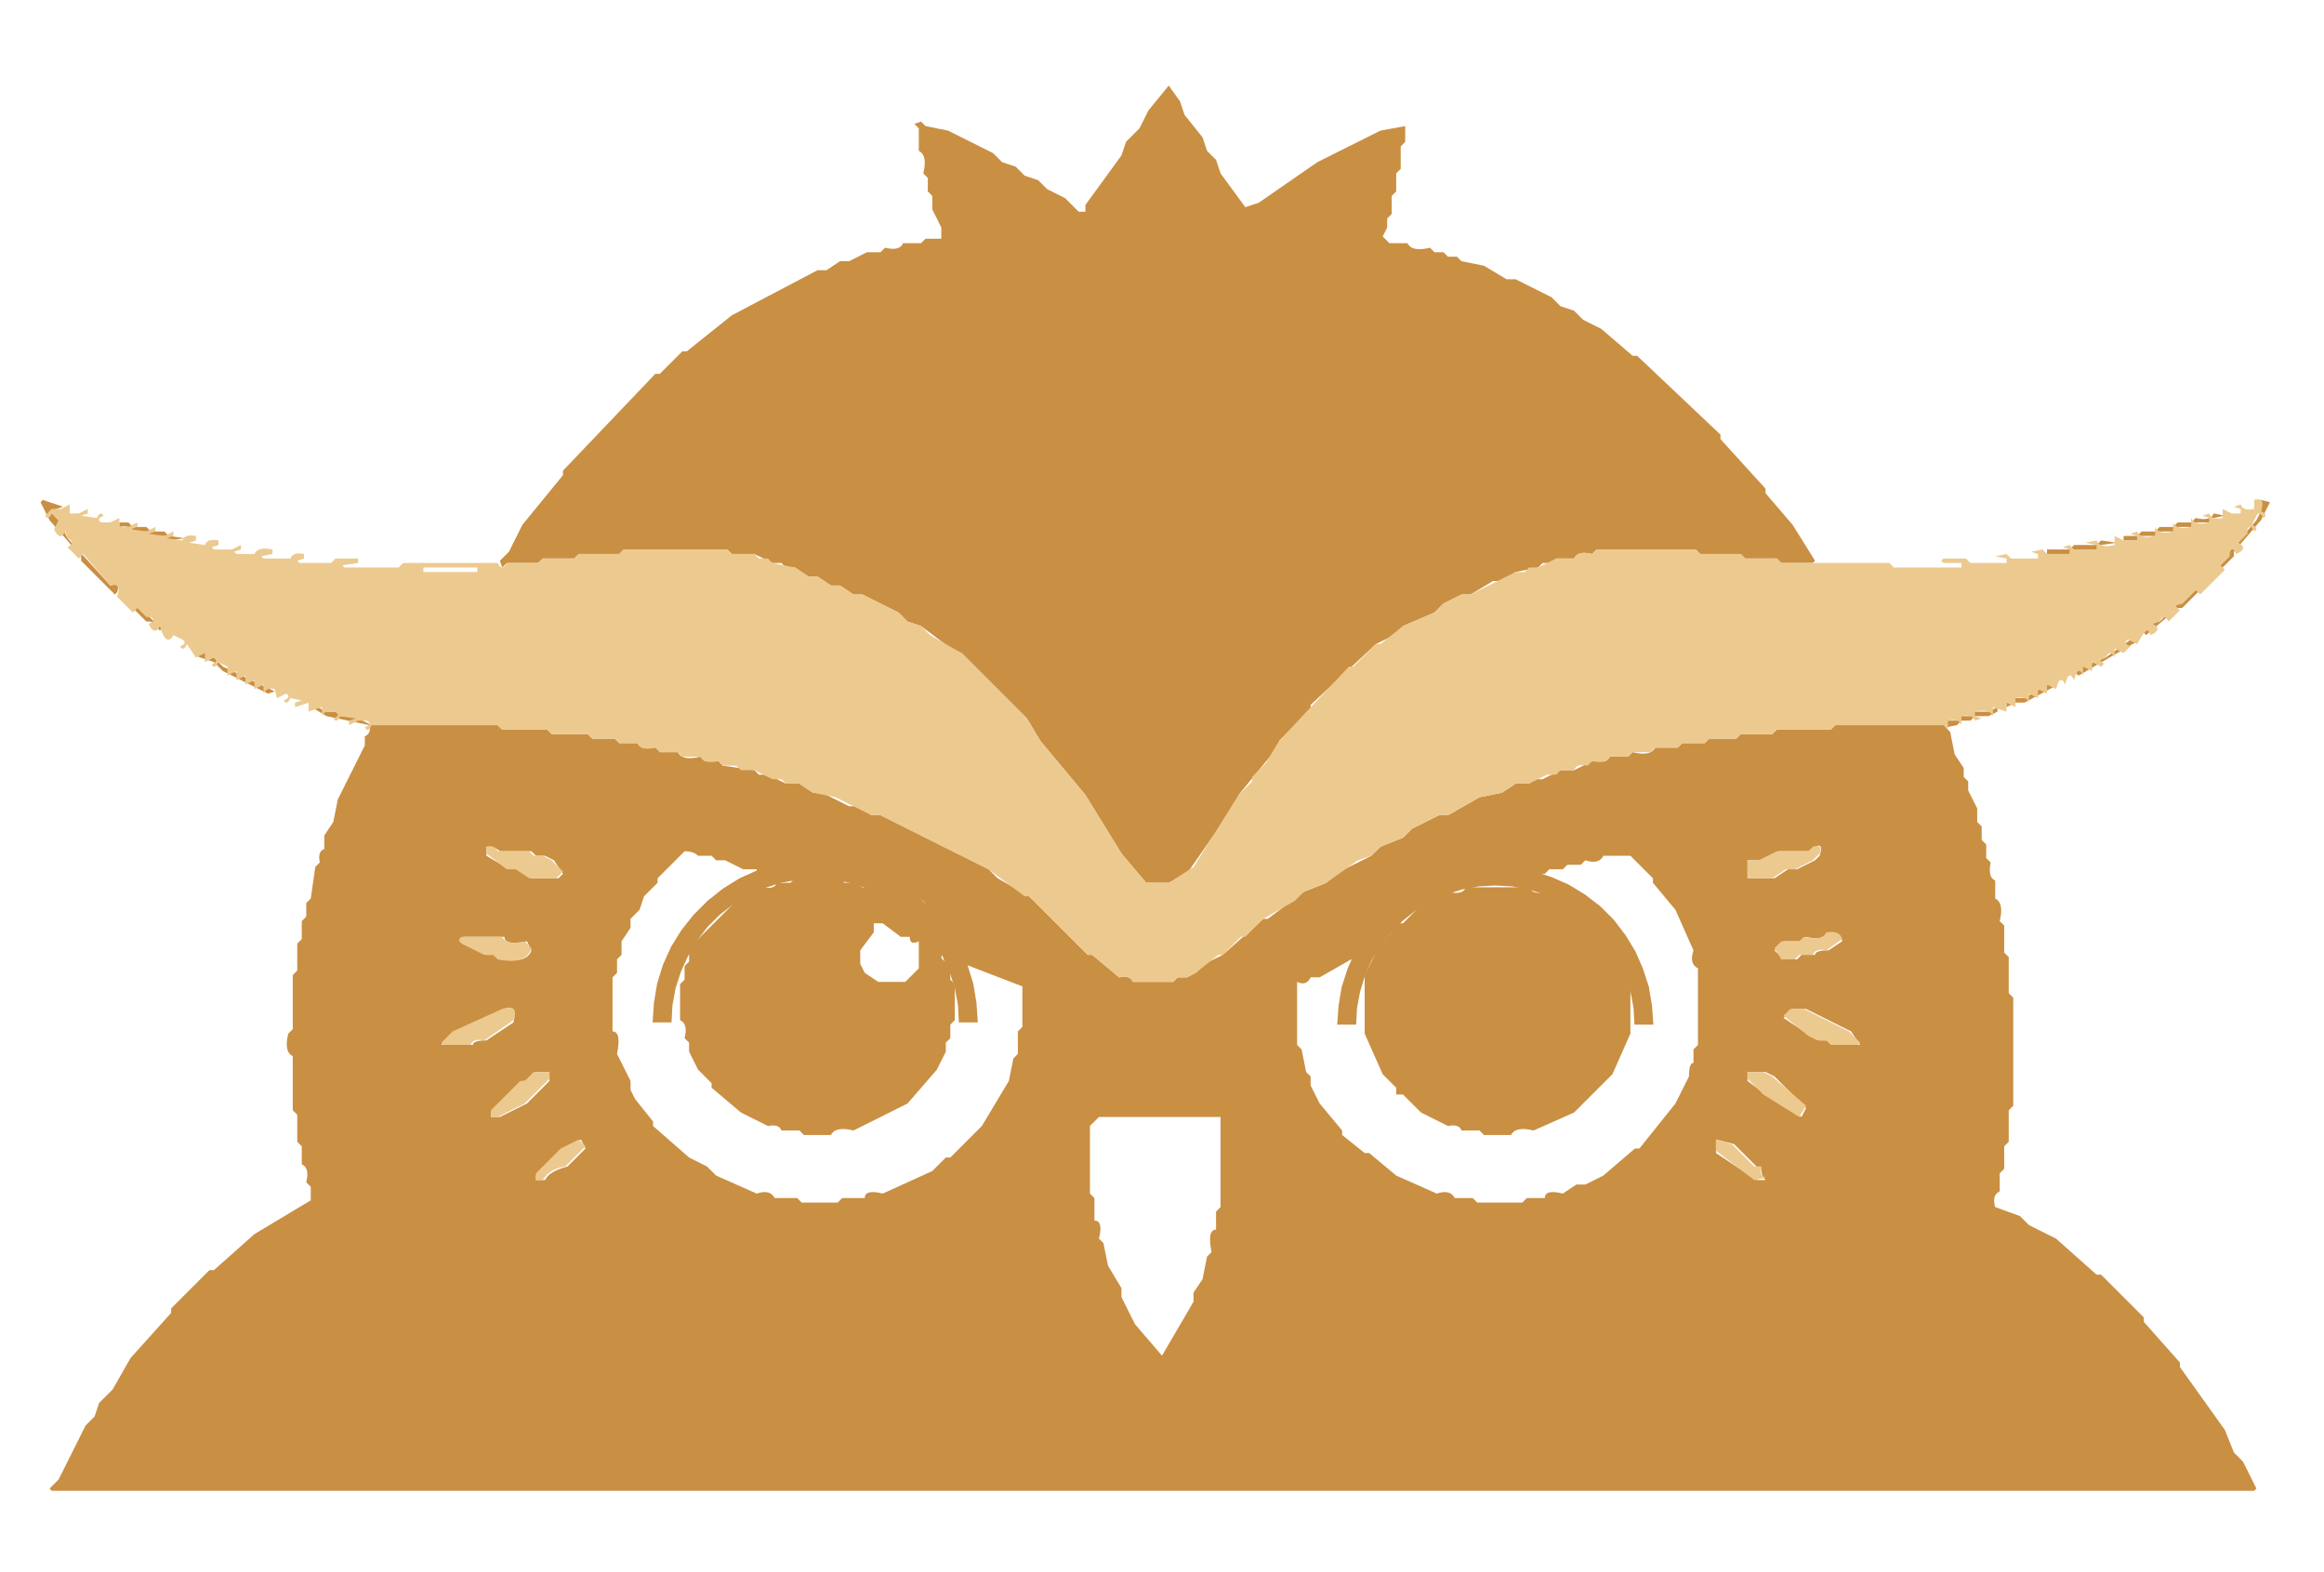
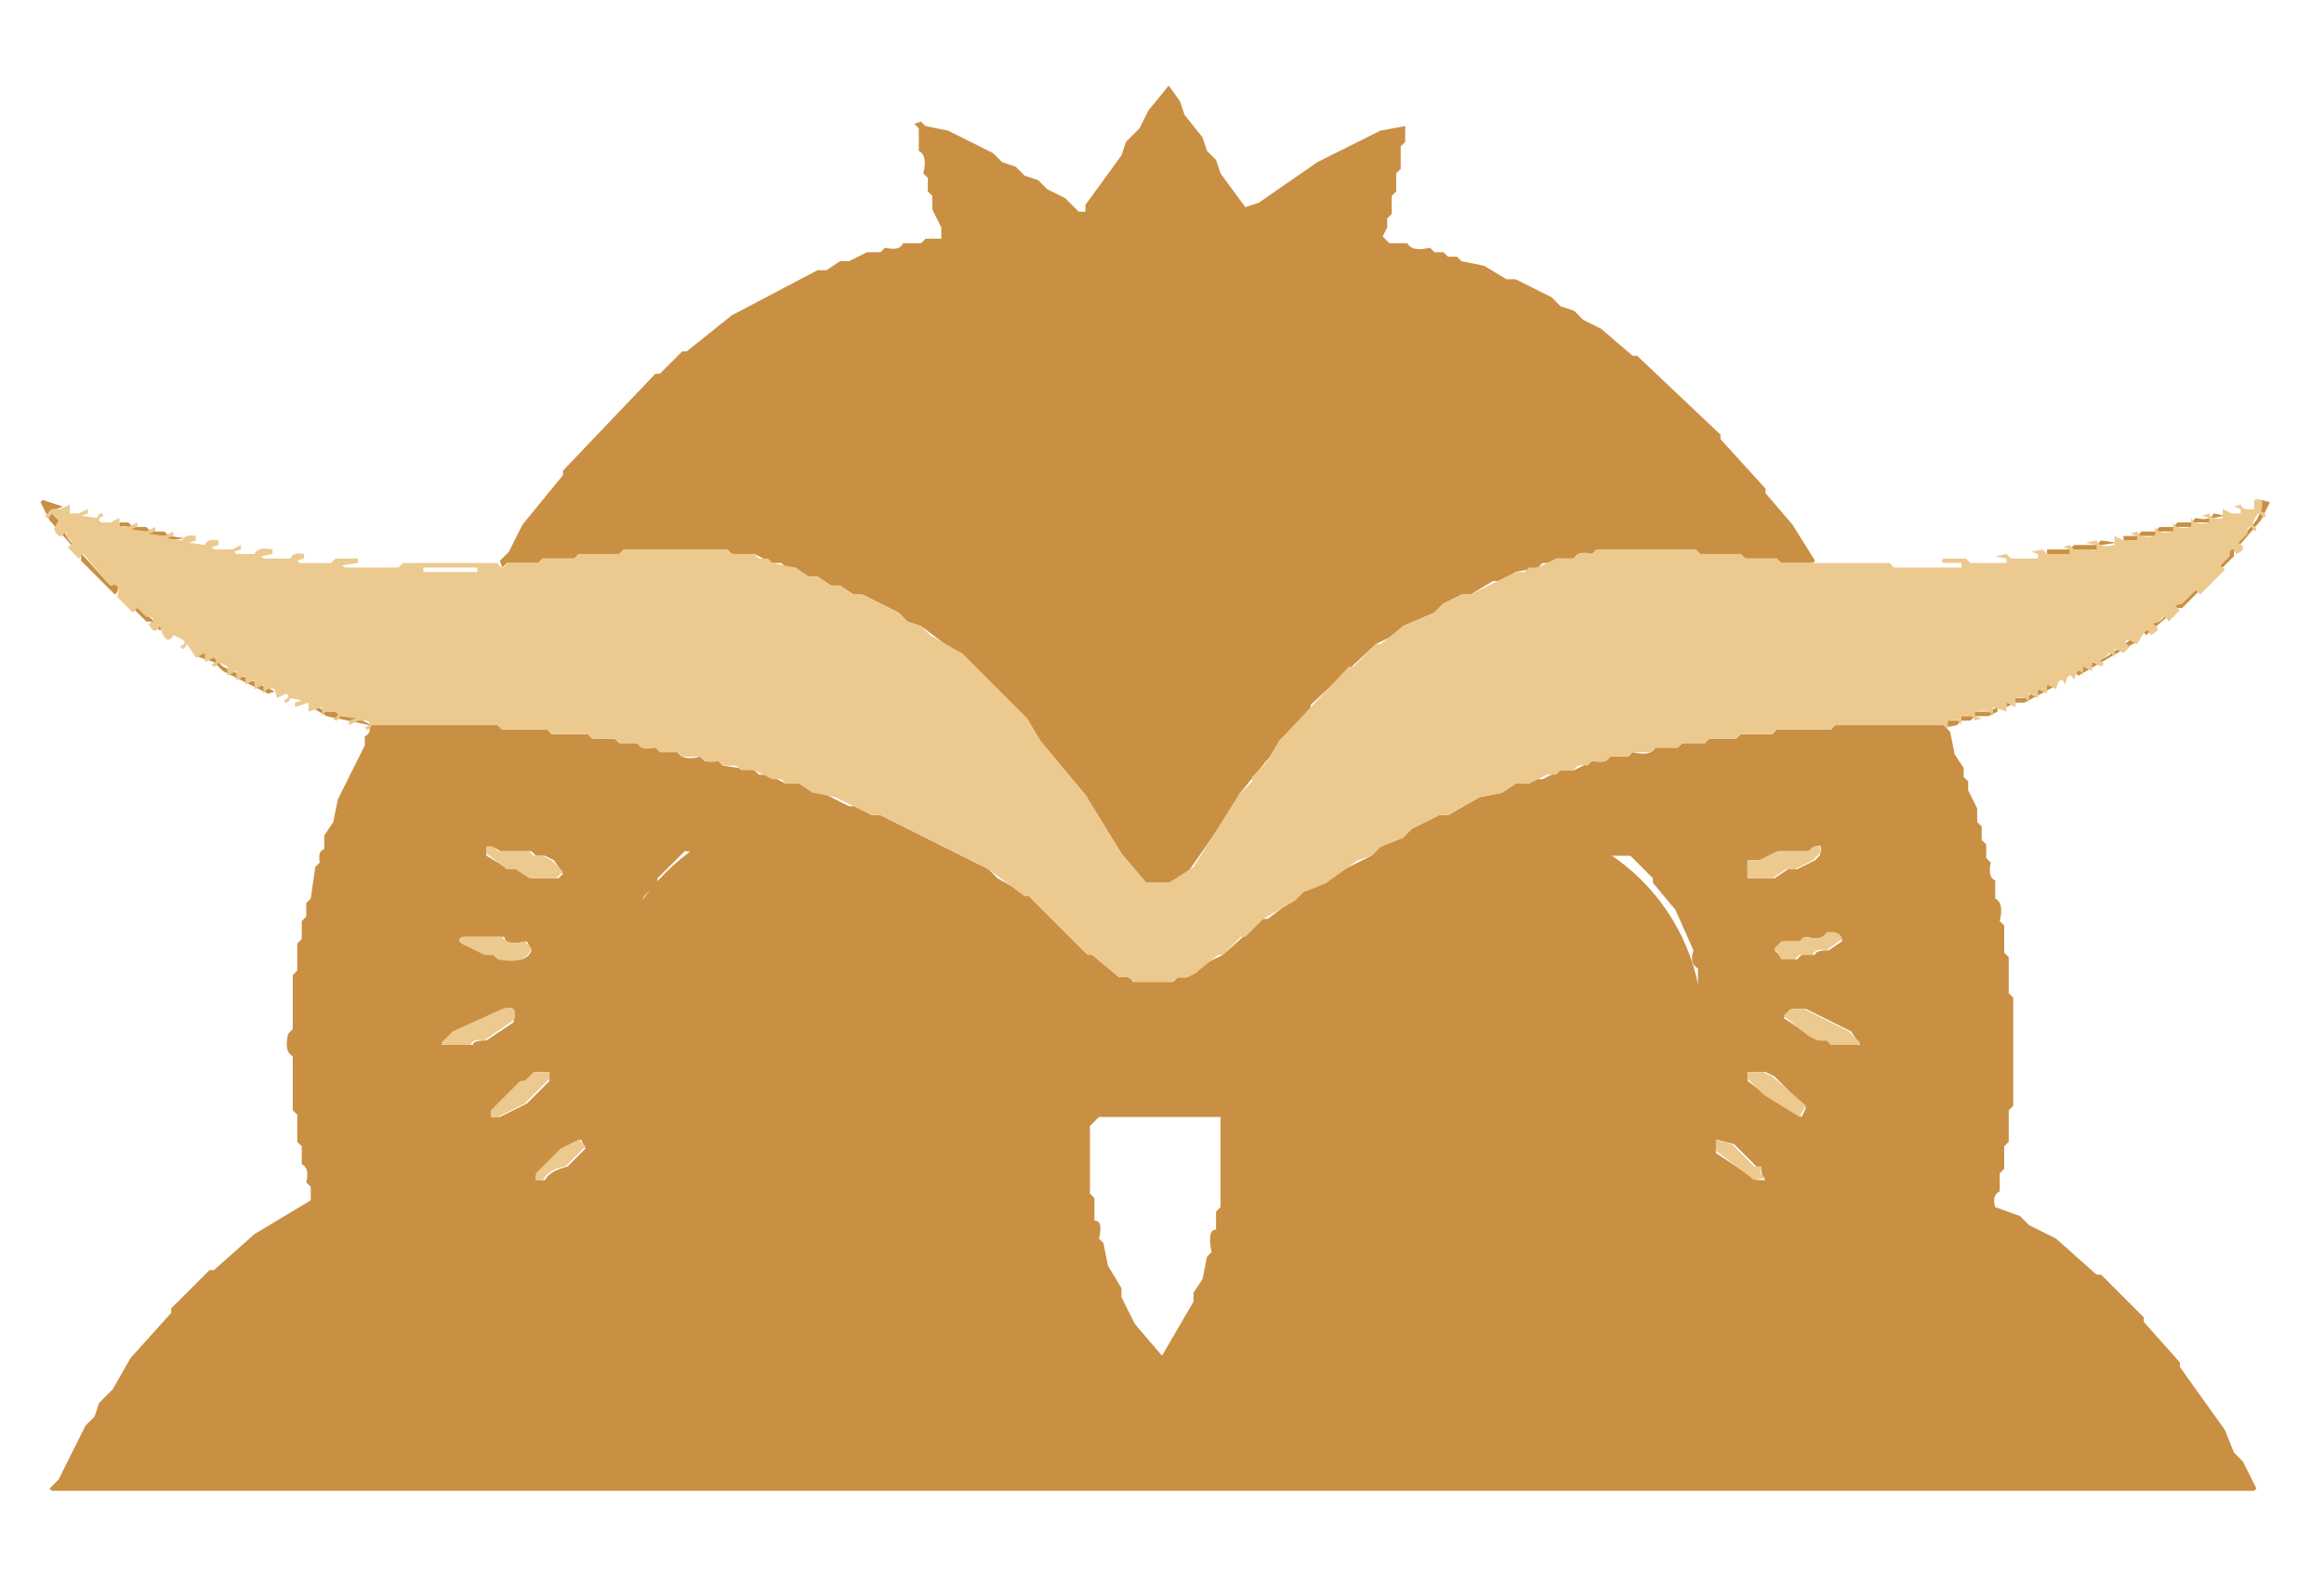
<svg xmlns="http://www.w3.org/2000/svg" viewBox="0 0 516 349" width="516" height="349">
  <style>
    @keyframes owl-glance {
-       0%, 8% { transform: translate(0, 0); }
-       14%, 32% { transform: translate(-8px, 4px); }
-       40%, 44% { transform: translate(0, 0); }
-       52%, 72% { transform: translate(8px, 4px); }
-       80%, 100% { transform: translate(0, 0); }
+       0%, 6% { transform: translate(0, 0); }
+       11%, 30% { transform: translate(-14px, 7px); }
+       37%, 42% { transform: translate(0, 0); }
+       49%, 68% { transform: translate(14px, 7px); }
+       76%, 100% { transform: translate(0, 0); }
    }
-     .pupils { animation: owl-glance 6s ease-in-out infinite; }
-     @media (prefers-reduced-motion: reduce) { .pupils { animation: none; } }
+     .pupils { animation: owl-glance 5.5s ease-in-out infinite; }
+     @keyframes owl-blink {
+       0%, 88% { transform: translateY(-104px); }
+       92% { transform: translateY(0); }
+       96%, 100% { transform: translateY(-104px); }
+     }
+     .lid { animation: owl-blink 4.4s ease-in-out infinite; }
+     @media (prefers-reduced-motion: reduce) { .pupils, .lid { animation: none; } }
  </style>
+   <defs>
+     <clipPath id="eye0">
+       <circle cx="181" cy="227" r="47" />
+     </clipPath>
+     <clipPath id="eye1">
+       <circle cx="332" cy="228" r="46" />
+     </clipPath>
+   </defs>
  <path fill="#c98f43" fill-rule="evenodd" d="M 259.5 19 L 262 22.5 L 263 25.5 L 267 30.5 L 268 33.5 L 270 35.5 L 271 38.5 L 276.5 46 L 279.5 45 L 292.5 36 L 306.5 29 L 312 28 L 312 31.5 L 311 32.5 L 311 37.5 L 310 38.5 L 310 42.5 L 309 43.5 L 309 47.5 L 308 48.5 L 308 50.5 L 307 52.5 L 308.5 54 L 312.5 54 Q 313.5 56 317.5 55 L 318.5 56 L 320.5 56 L 321.5 57 L 323.5 57 L 324.5 58 L 329.5 59 L 334.5 62 L 336.5 62 L 344.5 66 L 346.5 68 L 349.5 69 L 351.5 71 L 355.5 73 L 362.5 79 L 363.5 79 L 382 96.5 L 382 97.5 L 392 108.5 L 392 109.5 L 398 116.5 L 403 124.5 L 402.5 125 L 395.5 125 L 394.5 124 L 387.5 124 L 386.5 123 L 377.5 123 L 376.5 122 L 354.5 122 L 353.5 123 Q 350.3 122.2 349.5 124 L 345.5 124 L 344.5 125 L 342.5 125 L 341.5 126 L 336.5 127 L 333.5 129 L 331.5 129 L 326.5 132 L 324.5 132 L 320.5 134 L 318.5 136 L 311.5 139 L 309.5 141 L 305.5 143 L 291 156.5 L 291 157.5 L 284 164.5 L 284 165.5 L 275 176.5 L 275 177.5 L 263.5 194 L 259.5 196 L 254.5 196 L 249 189.5 L 241 176.5 L 231 164.5 L 228 159.5 L 213.5 145 L 212.5 145 L 204.5 139 L 201.5 138 L 199.5 136 L 191.5 132 L 189.5 132 L 186.5 130 L 184.5 130 L 181.5 128 L 179.5 128 L 176.5 126 L 174.5 126 L 173.5 125 L 171.5 125 L 167.5 123 L 162.5 123 L 161.5 122 L 138.5 122 L 137.5 123 L 128.5 123 L 127.5 124 L 120.5 124 L 119.5 125 L 112.5 125 L 111.5 126 L 111 124.5 L 113 122.5 L 116 116.5 L 125 105.5 L 125 104.5 L 145.5 83 L 146.5 83 L 151.5 78 L 152.5 78 L 162.5 70 L 181.5 60 L 183.5 60 L 186.5 58 L 188.5 58 L 192.5 56 L 195.5 56 L 196.5 55 Q 199.8 55.8 200.5 54 L 204.5 54 L 205.5 53 L 209 53 L 209 50.5 L 207 46.5 L 207 43.5 L 206 42.5 L 206 39.5 L 205 38.5 Q 206 34.5 204 33.5 L 204 28.5 L 203 27.5 L 204.5 27 L 205.5 28 L 210.5 29 L 220.5 34 L 222.5 36 L 225.5 37 L 227.5 39 L 230.5 40 L 232.5 42 L 236.5 44 L 239.5 47 L 241 47 L 241 45.5 L 249 34.5 L 250 31.5 L 253 28.5 L 255 24.5 L 259.5 19 Z" />
  <path fill="#c98f43" fill-rule="evenodd" d="M 9.5 111 L 14 112.5 L 11 113.5 L 13 115.5 L 15 119.5 L 24.5 130 Q 26.8 129.3 26 131.5 L 25.5 132 L 18 124.5 L 18 123.5 L 11 115.5 L 9 111.5 L 9.5 111 Z" />
  <path fill="#c98f43" fill-rule="evenodd" d="M 502 111 L 504 111.5 L 502 115.5 L 496 122.5 L 496 123.5 L 484.5 135 L 483.5 135 L 476.5 141 L 476 140.5 L 478.5 138 L 479.5 138 L 483.5 134 L 484.5 134 L 495 123.5 L 495 122.5 L 501 115.5 L 502 113.5 L 502 111 Z" />
  <path fill="#c98f43" fill-rule="evenodd" d="M 491.5 114 L 494 114.5 L 491.5 115 L 490.5 116 L 487.5 116 L 486.5 117 L 483.5 117 L 482.5 118 L 479.5 118 L 478.5 119 L 475.5 119 L 474.5 120 L 471.5 120 L 471.5 119 L 474.5 119 L 475.5 118 L 478.5 118 L 479.5 117 L 482.5 117 L 483.5 116 L 486.5 116 L 487.5 115 Q 490.8 115.8 491.5 114 Z" />
  <path fill="#c98f43" fill-rule="evenodd" d="M 26.5 116 L 28.5 116 L 29.5 117 L 32.5 117 L 33.5 118 L 36.5 118 L 37.5 119 L 41 119.5 L 37.5 120 L 36.5 119 L 33.5 119 L 32.5 118 L 29.5 118 Q 29 116.5 26.5 117 L 26.5 116 Z" />
  <path fill="#c98f43" fill-rule="evenodd" d="M 466.5 120 L 470 120.5 L 466.5 121 L 465.5 122 L 460.5 122 L 459.5 123 L 454.5 123 L 454.5 122 L 459.5 122 L 460.5 121 L 465.5 121 L 466.5 120 Z" />
  <path fill="#c98f43" fill-rule="evenodd" d="M 27.5 132 L 36 139.5 L 35.5 140 L 33.5 138 L 32.5 138 L 27 132.5 L 27.5 132 Z" />
  <path fill="#c98f43" fill-rule="evenodd" d="M 474.5 141 Q 476 142 473.5 143 L 461.5 150 Q 460 149 462.5 148 L 467.5 146 L 474.5 141 Z" />
  <path fill="#c98f43" fill-rule="evenodd" d="M 43.5 144 L 47.5 146 L 49.5 148 L 61 153.5 L 59.5 154 L 49.5 149 L 47.5 147 L 44.5 146 Q 42 145 43.5 144 Z" />
  <path fill="#c98f43" fill-rule="evenodd" d="M 454.5 152 L 456 152.5 L 449.5 156 L 447.5 156 L 445.5 157 L 445.5 156 L 447.5 155 L 449.5 155 L 454.5 152 Z" />
  <path fill="#c98f43" fill-rule="evenodd" d="M 70.5 157 L 72.5 158 L 74.5 158 L 75.5 159 L 78.5 159 L 82.5 161 L 110.5 161 L 111.5 162 L 121.5 162 L 122.5 163 L 130.5 163 L 131.5 164 L 136.5 164 L 137.5 165 L 141.5 165 L 142.5 166 Q 145.8 165.3 146.5 167 L 150.5 167 Q 151.5 169 155.5 168 L 156.5 169 L 159.5 169 L 160.5 170 L 167.5 171 L 168.5 172 L 170.5 172 L 174.5 174 L 177.5 174 L 180.5 176 L 182.5 176 L 188.5 179 L 190.5 179 L 193.5 181 L 195.5 181 L 219.5 193 L 221.5 195 L 228.5 199 L 241.5 212 L 242.5 212 L 248.5 217 Q 251 216.5 251.5 218 L 260.5 218 L 261.5 217 L 263.5 217 L 265.5 216 L 267.5 214 L 271.5 212 L 280.5 204 L 281.5 204 L 289.5 198 L 294.5 196 L 296.5 194 L 304.5 190 L 306.5 188 L 311.5 186 L 313.5 184 L 319.5 181 L 321.5 181 L 328.5 177 L 333.5 176 L 336.5 174 L 339.5 174 L 340.5 173 L 342.5 173 L 346.5 171 L 349.5 171 L 353.5 169 L 356.5 169 L 357.5 168 L 361.5 168 L 362.5 167 Q 366.5 168 367.5 166 L 372.5 166 L 373.5 165 L 378.5 165 L 379.5 164 L 385.5 164 L 386.5 163 L 393.5 163 L 394.5 162 L 406.5 162 L 407.5 161 L 431.5 161 L 432.5 160 L 434.5 160 L 435.5 159 L 437.5 159 L 438.5 158 L 441.5 158 L 443.5 157 L 443.5 158 L 441.5 159 L 438.5 159 L 437.5 160 L 435.5 160 L 434.5 161 L 432 161.5 L 433 162.5 L 434 167.5 L 436 170.5 L 436 172.5 L 437 173.5 L 437 175.5 L 439 179.5 L 439 182.5 L 440 183.5 L 440 186.5 L 441 187.5 L 441 190.5 L 442 191.5 Q 441.3 194.8 443 195.5 L 443 199.5 Q 445 200.5 444 204.5 L 445 205.5 L 445 211.5 L 446 212.5 L 446 220.5 L 447 221.5 L 447 245.5 L 446 246.5 L 446 253.5 L 445 254.5 L 445 259.5 L 444 260.5 L 444 264.5 Q 442.2 265.4 443 268 L 448.5 270 L 450.5 272 L 456.5 275 L 465.5 283 L 466.5 283 L 476 292.5 L 476 293.5 L 484 302.5 L 484 303.5 L 494 317.5 L 496 322.5 L 498 324.5 L 501 330.5 L 500.5 331 L 11.5 331 L 11 330.5 L 13 328.5 L 19 316.5 L 21 314.5 L 22 311.5 L 25 308.5 L 29 301.5 L 38 291.5 L 38 290.5 L 46.5 282 L 47.5 282 L 56.5 274 L 69 266.5 L 69 263.5 L 68 262.5 Q 68.8 259.3 67 258.5 L 67 254.5 L 66 253.5 L 66 247.5 L 65 246.5 L 65 234.5 Q 63 233.5 64 229.5 L 65 228.5 L 65 216.5 L 66 215.5 L 66 209.5 L 67 208.5 L 67 204.5 L 68 203.5 L 68 200.5 L 69 199.5 L 70 192.5 L 71 191.5 Q 70.5 189 72 188.5 L 72 185.5 L 74 182.5 L 75 177.5 L 81 165.5 L 81 163.5 Q 82.5 162.8 82 161 L 72.5 159 L 70 157.5 L 70.5 157 Z M 108 188 L 108 190 L 113 193 L 115 193 L 118 195 L 124 195 L 125 194 L 123 191 L 121 190 L 119 190 L 118 189 L 111 189 Q 110 188 108 188 Z M 403 188 L 402 189 L 395 189 L 391 191 L 388 191 L 388 195 L 394 195 L 397 193 L 399 193 L 403 191 L 404 190 Q 405 187 403 188 Z M 152 189 L 146 195 L 146 196 L 143 199 L 142 202 L 140 204 L 140 206 L 138 209 L 138 212 L 137 213 L 137 216 L 136 217 L 136 229 Q 138 229 137 234 L 140 240 L 140 242 L 141 244 L 145 249 L 145 250 L 153 257 L 157 259 L 159 261 L 168 265 Q 171 264 172 266 L 177 266 L 178 267 L 186 267 L 187 266 L 192 266 Q 192 264 196 265 L 207 260 L 210 257 L 211 257 L 218 250 L 224 240 L 225 235 L 226 234 L 226 229 L 227 228 L 227 219 L 214 214 L 213 211 L 209 206 L 209 205 L 205 200 L 201 198 L 199 196 L 195 194 L 193 194 L 192 193 L 188 193 L 187 192 L 177 192 Q 176 194 172 193 L 171 194 Q 168 195 168 193 L 165 193 L 161 191 L 159 191 L 158 190 L 155 190 Q 154 189 152 189 Z M 356 190 Q 355 192 352 191 L 351 192 L 348 192 L 347 193 L 344 193 L 343 194 L 334 194 L 333 193 L 332 194 L 325 194 L 321 196 L 319 196 L 311 201 L 303 210 L 302 213 L 300 213 L 293 217 L 291 217 Q 290 219 288 218 L 288 232 L 289 233 L 290 238 L 291 239 L 291 241 L 293 245 L 298 251 L 298 252 L 303 256 L 304 256 L 310 261 L 319 265 Q 322 264 323 266 L 327 266 L 328 267 L 338 267 L 339 266 L 343 266 Q 343 264 347 265 L 350 263 L 352 263 L 356 261 L 363 255 L 364 255 L 372 245 L 375 239 Q 375 236 376 236 L 376 233 L 377 232 L 377 215 Q 375 214 376 211 L 372 202 L 367 196 L 367 195 L 362 190 L 356 190 Z M 406 207 Q 405 209 401 208 L 400 209 L 396 209 L 394 211 L 396 213 L 399 213 L 400 212 L 403 212 Q 403 211 406 211 L 409 209 Q 409 207 406 207 Z M 103 208 Q 101 209 104 210 L 108 212 L 110 212 L 111 213 Q 117 214 118 211 L 117 209 Q 112 210 112 208 L 103 208 Z M 112 224 L 101 229 L 98 232 L 99 232 L 105 232 Q 105 231 108 231 L 114 227 Q 115 223 112 224 Z M 398 224 L 396 226 L 402 230 L 404 231 L 406 231 L 407 232 L 413 232 L 413 232 L 411 229 L 401 224 L 398 224 Z M 119 238 L 117 240 L 116 240 L 109 247 L 109 248 L 111 248 L 117 245 L 122 240 L 122 238 L 119 238 Z M 388 238 L 388 240 L 392 243 L 400 248 L 401 246 L 394 239 L 392 238 L 388 238 Z M 244 248 L 242 250 L 242 265 L 243 266 L 243 271 Q 245 271 244 275 L 245 276 L 246 281 L 249 286 L 249 288 L 252 294 L 258 301 L 265 289 L 265 287 L 267 284 L 268 279 L 269 278 Q 268 273 270 273 L 270 269 L 271 268 L 271 248 L 244 248 Z M 129 253 L 125 255 L 119 261 L 119 262 L 121 262 Q 122 260 126 259 L 130 255 L 129 253 Z M 381 253 L 381 256 L 390 262 L 392 262 Q 391 261 391 259 L 390 259 L 385 254 L 381 253 Z" />
  <path fill="#c98f43" fill-rule="evenodd" d="M 144.9 227.0 L 145.2 222.6 L 145.9 218.4 L 147.2 214.2 L 149.0 210.2 L 151.3 206.5 L 154.0 203.1 L 157.1 200.0 L 160.5 197.3 L 164.2 195.0 L 168.2 193.2 L 172.4 191.9 L 176.6 191.2 L 181.0 190.9 L 185.4 191.2 L 189.6 191.9 L 193.8 193.2 L 197.8 195.0 L 201.5 197.3 L 204.9 200.0 L 208.0 203.1 L 210.7 206.5 L 213.0 210.2 L 214.8 214.2 L 216.1 218.4 L 216.8 222.6 L 217.1 227.0 L 212.9 227.0 L 212.7 223.2 L 212.0 219.4 L 210.8 215.7 L 209.2 212.2 L 207.3 208.9 L 204.9 205.8 L 202.2 203.1 L 199.1 200.7 L 195.8 198.8 L 192.3 197.2 L 188.6 196.0 L 184.8 195.3 L 181.0 195.1 L 177.2 195.3 L 173.4 196.0 L 169.7 197.2 L 166.2 198.8 L 162.9 200.7 L 159.8 203.1 L 157.1 205.8 L 154.7 208.9 L 152.8 212.2 L 151.2 215.7 L 150.0 219.4 L 149.3 223.2 L 149.1 227.0 Z" />
  <path fill="#c98f43" fill-rule="evenodd" d="M 296.9 227.5 L 297.2 223.3 L 297.9 219.1 L 299.2 215.1 L 300.9 211.2 L 303.1 207.6 L 305.7 204.2 L 308.7 201.2 L 312.1 198.6 L 315.7 196.4 L 319.6 194.7 L 323.6 193.4 L 327.8 192.7 L 332.0 192.4 L 336.2 192.7 L 340.4 193.4 L 344.4 194.7 L 348.3 196.4 L 351.9 198.6 L 355.3 201.2 L 358.3 204.2 L 360.9 207.6 L 363.1 211.2 L 364.8 215.1 L 366.1 219.1 L 366.8 223.3 L 367.1 227.5 L 362.9 227.5 L 362.7 223.8 L 362.0 220.1 L 360.9 216.5 L 359.4 213.1 L 357.4 209.9 L 355.1 207.0 L 352.5 204.4 L 349.6 202.1 L 346.4 200.1 L 343.0 198.6 L 339.4 197.5 L 335.7 196.8 L 332.0 196.6 L 328.3 196.8 L 324.6 197.5 L 321.0 198.6 L 317.6 200.1 L 314.4 202.1 L 311.5 204.4 L 308.9 207.0 L 306.6 209.9 L 304.6 213.1 L 303.1 216.5 L 302.0 220.1 L 301.3 223.8 L 301.1 227.5 Z" />
  <path fill="#ecc98f" fill-rule="evenodd" d="M 500.5 111 Q 503.1 110.2 502 113.5 Q 503.8 114.3 502.5 115 Q 501.7 113.3 501 114.5 L 500 116.5 Q 501.7 117.3 500.5 118 Q 499.7 116.2 499 117.5 L 499 118.5 L 497 120.5 Q 499.3 121.8 496.5 123 Q 495.7 121.2 495 122.5 L 495 123.5 L 493 125.5 L 494 126.5 L 488.5 132 L 487.5 131 L 484.5 134 L 483 134.5 L 484 135.5 L 481.5 138 Q 480.5 136 479.5 138 L 478 138.5 Q 480.3 139.8 477.5 141 Q 476.8 139.2 476 140.5 L 474.5 143 L 472.5 142 Q 471.2 142.7 473 143.5 L 471.5 145 L 469.5 144 L 469.5 146 Q 468.5 144 467.5 146 L 466 146.5 Q 467.8 147.3 466.5 148 L 464.5 147 L 464.5 149 L 462.5 148 L 462.5 150 Q 461.8 148.2 461 149.5 L 460.5 151 Q 459.7 149.2 459 150.5 L 458.5 152 Q 457.8 150.2 457 151.5 L 456.5 153 L 454.5 152 L 454.5 154 L 452.5 153 L 452.5 155 L 450.5 154 L 450.5 156 Q 450 154.5 447.5 155 L 447.5 157 L 445.5 156 L 445.5 158 L 442.5 157 L 442.5 159 Q 441.8 157.3 438.5 158 L 438.5 159 L 440 159.5 L 438.5 160 Q 438 158.5 435.5 159 L 435.5 161 Q 435 159.5 432.5 160 L 432.5 162 L 431.5 161 L 407.5 161 L 406.5 162 L 394.5 162 L 393.5 163 L 386.5 163 L 385.5 164 L 379.5 164 L 378.5 165 L 373.5 165 L 372.5 166 L 367.5 166 L 366.5 167 L 362.5 167 L 361.5 168 L 357.5 168 Q 356.8 169.7 353.5 169 L 352.5 170 Q 350 169.5 349.5 171 L 346.5 171 L 345.5 172 L 343.5 172 L 339.5 174 L 336.5 174 L 333.5 176 L 328.5 177 L 321.5 181 L 319.5 181 L 313.5 184 L 311.5 186 L 306.5 188 L 304.5 190 L 301.5 191 L 294.5 196 L 289.5 198 L 287.5 200 L 280.5 204 L 276.5 208 L 275.5 208 L 271.5 212 L 270.5 212 L 265.5 216 L 263.5 217 L 261.5 217 L 260.5 218 L 251.5 218 Q 251 216.5 248.5 217 L 242.5 212 L 241.5 212 L 228.5 199 L 227.5 199 L 219.5 193 L 195.5 181 L 193.5 181 L 185.5 177 L 180.5 176 L 177.5 174 L 174.5 174 L 173.5 173 L 171.5 173 L 167.5 171 L 164.5 171 L 163.5 170 L 160.5 170 L 159.5 169 Q 156.3 169.7 155.5 168 L 151.5 168 L 150.5 167 L 146.5 167 L 145.5 166 Q 142.3 166.8 141.5 165 L 137.5 165 L 136.5 164 L 131.5 164 L 130.5 163 L 122.5 163 L 121.5 162 L 111.5 162 L 110.5 161 L 82.5 161 Q 81.7 162.8 81 161.5 Q 82.8 160.7 81.5 160 L 79.5 160 L 77.5 161 L 77.5 160 L 79 159.5 L 75.5 159 Q 74.8 160.7 74 159.5 Q 75.8 158.8 74.5 158 Q 72 157.5 71.5 159 L 71.5 157 L 68.5 158 L 68.5 156 L 65.5 157 L 65.5 156 L 67 155.5 L 64.5 155 Q 63.7 156.7 63 155.5 Q 64.8 154.7 63.5 154 L 61.5 155 L 61 153 Q 59.3 152.5 58.5 154 L 58.5 152 L 56.5 153 L 56.5 151 L 54.5 152 L 54.5 150 L 52.5 151 L 52.5 149 L 50.5 150 L 50.5 148 L 48.5 147 Q 47.7 148.8 47 147.5 Q 48.7 146.8 47.5 146 L 45.5 147 L 45.5 145 L 43.5 146 L 41.5 143 Q 40.7 144.8 40 143.5 Q 41.7 142.8 40.5 142 L 38.5 141 Q 37.3 143.3 36 140.5 L 35.5 139 Q 34.3 141.3 33 138.5 Q 34.8 137.8 33.5 137 L 32.5 137 L 30.5 135 L 29.5 136 L 26 132.5 Q 27.1 129.2 24.5 130 L 18.5 123 L 17.5 124 L 15 121.5 Q 17 120.5 15 119.5 L 14.5 118 Q 13.3 120.3 12 117.5 L 13 115.5 L 11.5 114 Q 10.7 115.7 10 114.5 L 11.5 113 L 13.5 113 L 15.5 112 L 15.5 114 L 17.5 114 L 19.5 113 L 19.5 114 L 18 114.5 L 21.5 115 Q 22.3 113.3 23 114.5 Q 21.2 115.3 22.5 116 L 24.5 116 L 26.5 115 L 26.5 117 L 28.5 117 L 30.5 116 L 30.5 117 L 29 117.5 L 32.5 118 L 34.5 117 L 34.5 118 L 33 118.5 L 36.5 119 L 38.5 118 L 38.5 119 L 37 119.5 L 40.5 120 Q 41 118.5 43.5 119 L 43.5 120 L 42 120.5 L 45.5 121 Q 46 119.5 48.5 120 L 48.5 121 L 47 121.5 L 47.5 122 L 51.5 122 L 53.5 121 L 53.5 122 L 52 122.5 L 52.5 123 L 56.5 123 Q 57.2 121.3 60.5 122 L 60.5 123 L 58 123.5 L 58.5 124 L 64.5 124 Q 65 122.5 67.5 123 L 67.5 124 L 66 124.5 L 66.5 125 L 73.5 125 L 74.5 124 L 79.5 124 L 79.5 125 L 76 125.5 L 76.5 126 L 88.5 126 L 89.5 125 L 110.5 125 Q 111.5 127 112.5 125 L 119.5 125 L 120.5 124 L 127.5 124 L 128.5 123 L 137.5 123 L 138.5 122 L 161.5 122 L 162.5 123 L 167.5 123 L 168.5 124 L 170.5 124 L 171.5 125 L 176.5 126 L 179.5 128 L 181.5 128 L 184.5 130 L 186.5 130 L 189.5 132 L 191.5 132 L 199.5 136 L 201.5 138 L 204.5 139 L 206.5 141 L 213.5 145 L 228 159.5 L 231 164.5 L 241 176.5 L 249 189.5 L 254.5 196 L 259.5 196 L 265 192.5 L 275 176.5 L 278 173.5 L 278 172.5 L 281 169.5 L 284 164.5 L 299.5 148 L 300.5 148 L 305.5 143 L 306.5 143 L 311.5 139 L 318.5 136 L 320.5 134 L 324.5 132 L 326.5 132 L 336.5 127 L 338.5 127 L 339.5 126 L 341.5 126 L 345.5 124 L 349.5 124 Q 350.3 122.2 353.5 123 L 354.5 122 L 376.5 122 L 377.5 123 L 386.5 123 L 387.5 124 L 394.5 124 L 395.5 125 L 419.5 125 L 420.5 126 L 435.5 126 L 435.5 125 L 431.5 125 L 431 124.5 L 431.5 124 L 436.5 124 L 437.5 125 L 445.5 125 L 445.5 124 L 443 123.5 L 445.5 123 L 446.5 124 L 452.5 124 L 452.5 123 L 451 122.5 L 453.5 122 L 454.5 123 L 459.5 123 L 459.5 122 L 458 121.5 L 459.5 121 L 460.5 122 L 465.5 122 L 465.5 121 L 463 120.5 L 465.5 120 Q 466.3 121.8 469.5 121 L 469.5 119 L 471.5 120 L 474.5 120 L 474.5 119 L 473 118.5 L 474.5 118 Q 475.3 119.8 478.5 119 L 478.5 117 Q 479.3 118.8 482.5 118 L 482.5 116 Q 483.3 117.8 486.5 117 L 486.5 115 Q 487.3 116.8 490.5 116 L 490.5 115 L 489 114.5 L 490.5 114 Q 491 115.5 493.5 115 L 493.5 113 L 495.5 114 L 497.5 114 L 497.5 113 L 496 112.5 L 497.5 112 Q 498 113.5 500.5 113 L 500.5 111 Z M 94 126 L 94 127 L 106 127 L 106 127 L 106 126 L 94 126 Z" />
  <path fill="#ecc98f" fill-rule="evenodd" d="M 108 188 Q 109.8 187.5 110.5 189 L 117.5 189 L 118.5 190 L 120.5 190 L 122.5 191 L 125 193.5 L 123.5 195 L 117.5 195 L 114.5 193 L 112.5 193 L 108 189.5 L 108 188 Z" />
  <path fill="#ecc98f" fill-rule="evenodd" d="M 402.5 188 Q 404.8 187.3 404 189.5 L 402.5 191 L 398.5 193 L 396.5 193 L 393.5 195 L 388 195 L 388 191 L 390.5 191 L 394.5 189 L 401.5 189 L 402.5 188 Z" />
  <path fill="#ecc98f" fill-rule="evenodd" d="M 405.5 207 Q 408.5 206.5 409 208.5 L 405.5 211 Q 403 210.5 402.5 212 L 399.5 212 L 398.5 213 L 395.5 213 L 394 210.5 L 395.5 209 L 399.5 209 L 400.5 208 Q 404.5 209 405.5 207 Z" />
  <path fill="#ecc98f" fill-rule="evenodd" d="M 102.5 208 L 111.5 208 Q 112.5 210 116.5 209 L 118 210.5 Q 116.8 214.3 110.5 213 L 109.5 212 L 107.5 212 L 103.5 210 Q 101 209 102.5 208 Z" />
  <path fill="#ecc98f" fill-rule="evenodd" d="M 111.5 224 Q 115.3 222.8 114 226.5 L 107.5 231 Q 105 230.5 104.5 232 L 98.5 232 L 98 231.5 L 100.5 229 L 111.5 224 Z" />
  <path fill="#ecc98f" fill-rule="evenodd" d="M 397.5 224 L 400.5 224 L 410.5 229 L 413 231.5 L 412.5 232 L 406.5 232 L 405.5 231 L 403.5 231 L 401.5 230 L 396 225.5 L 397.5 224 Z" />
  <path fill="#ecc98f" fill-rule="evenodd" d="M 118.5 238 L 122 238 L 122 239.5 L 116.5 245 L 110.5 248 L 109 248 L 109 246.5 L 115.5 240 L 116.5 240 L 118.5 238 Z" />
  <path fill="#ecc98f" fill-rule="evenodd" d="M 388 238 L 391.5 238 L 393.5 239 L 401 245.5 L 399.5 248 L 391.5 243 L 388 239.5 L 388 238 Z" />
  <path fill="#ecc98f" fill-rule="evenodd" d="M 128.5 253 L 130 254.5 L 125.5 259 Q 122 259.5 120.5 262 L 119 262 L 119 260.5 L 124.5 255 L 128.5 253 Z" />
  <path fill="#ecc98f" fill-rule="evenodd" d="M 381 253 L 384.5 254 L 389.5 259 L 391 259 Q 390.5 260.8 392 261.5 L 389.5 262 L 381 255.5 L 381 253 Z" />
  <g class="pupils">
    <path fill="#c98f43" fill-rule="evenodd" d="M 176.5 195 L 186.5 195 L 187.5 196 L 190.5 196 Q 191 197.5 193.5 197 L 199.5 200 L 209 209.5 L 210 211.5 Q 208 212.5 210 213.5 L 211 215.5 L 211 217.5 L 212 218.5 L 212 226.5 L 211 227.5 L 211 230.5 L 210 231.5 L 210 233.5 L 208 237.5 L 201.5 245 L 189.5 251 Q 185.5 250 184.5 252 L 178.5 252 L 177.5 251 L 173.5 251 Q 173 249.5 170.5 250 L 164.5 247 L 158 241.5 L 158 240.5 L 155 237.5 L 153 233.5 L 153 231.5 L 152 230.5 Q 152.8 227.3 151 226.5 L 151 218.5 L 152 217.5 L 152 214.5 L 153 213.5 L 153 211.5 L 154 209.5 L 163.5 200 L 169.5 197 Q 172 197.5 172.5 196 L 175.5 196 L 176.5 195 Z M 194 205 L 194 207 L 191 211 L 191 214 L 192 216 L 195 218 L 201 218 L 204 215 L 204 209 Q 202 210 202 208 L 200 208 L 196 205 L 194 205 Z" />
    <path fill="#c98f43" fill-rule="evenodd" d="M 325.5 197 L 339.5 197 Q 340.3 198.8 343.5 198 L 349.5 201 L 356 206.5 L 362 216.5 L 362 229.5 L 358 238.5 L 349.5 247 L 340.5 251 Q 336.5 250 335.5 252 L 329.5 252 L 328.5 251 L 324.5 251 Q 324 249.5 321.5 250 L 315.5 247 L 311.5 243 L 310 243 L 310 241.5 L 307 238.5 L 303 229.5 L 303 216.5 L 306 210.5 L 310.5 205 L 311.5 205 L 315.5 201 L 321.5 198 Q 324.8 198.8 325.5 197 Z" />
  </g>
+   <g clip-path="url(#eye0)">
+     <rect class="lid" x="132" y="178" width="98" height="98" fill="#c98f43" />
+   </g>
+   <g clip-path="url(#eye1)">
+     <rect class="lid" x="284" y="180" width="96" height="96" fill="#c98f43" />
+   </g>
</svg>
